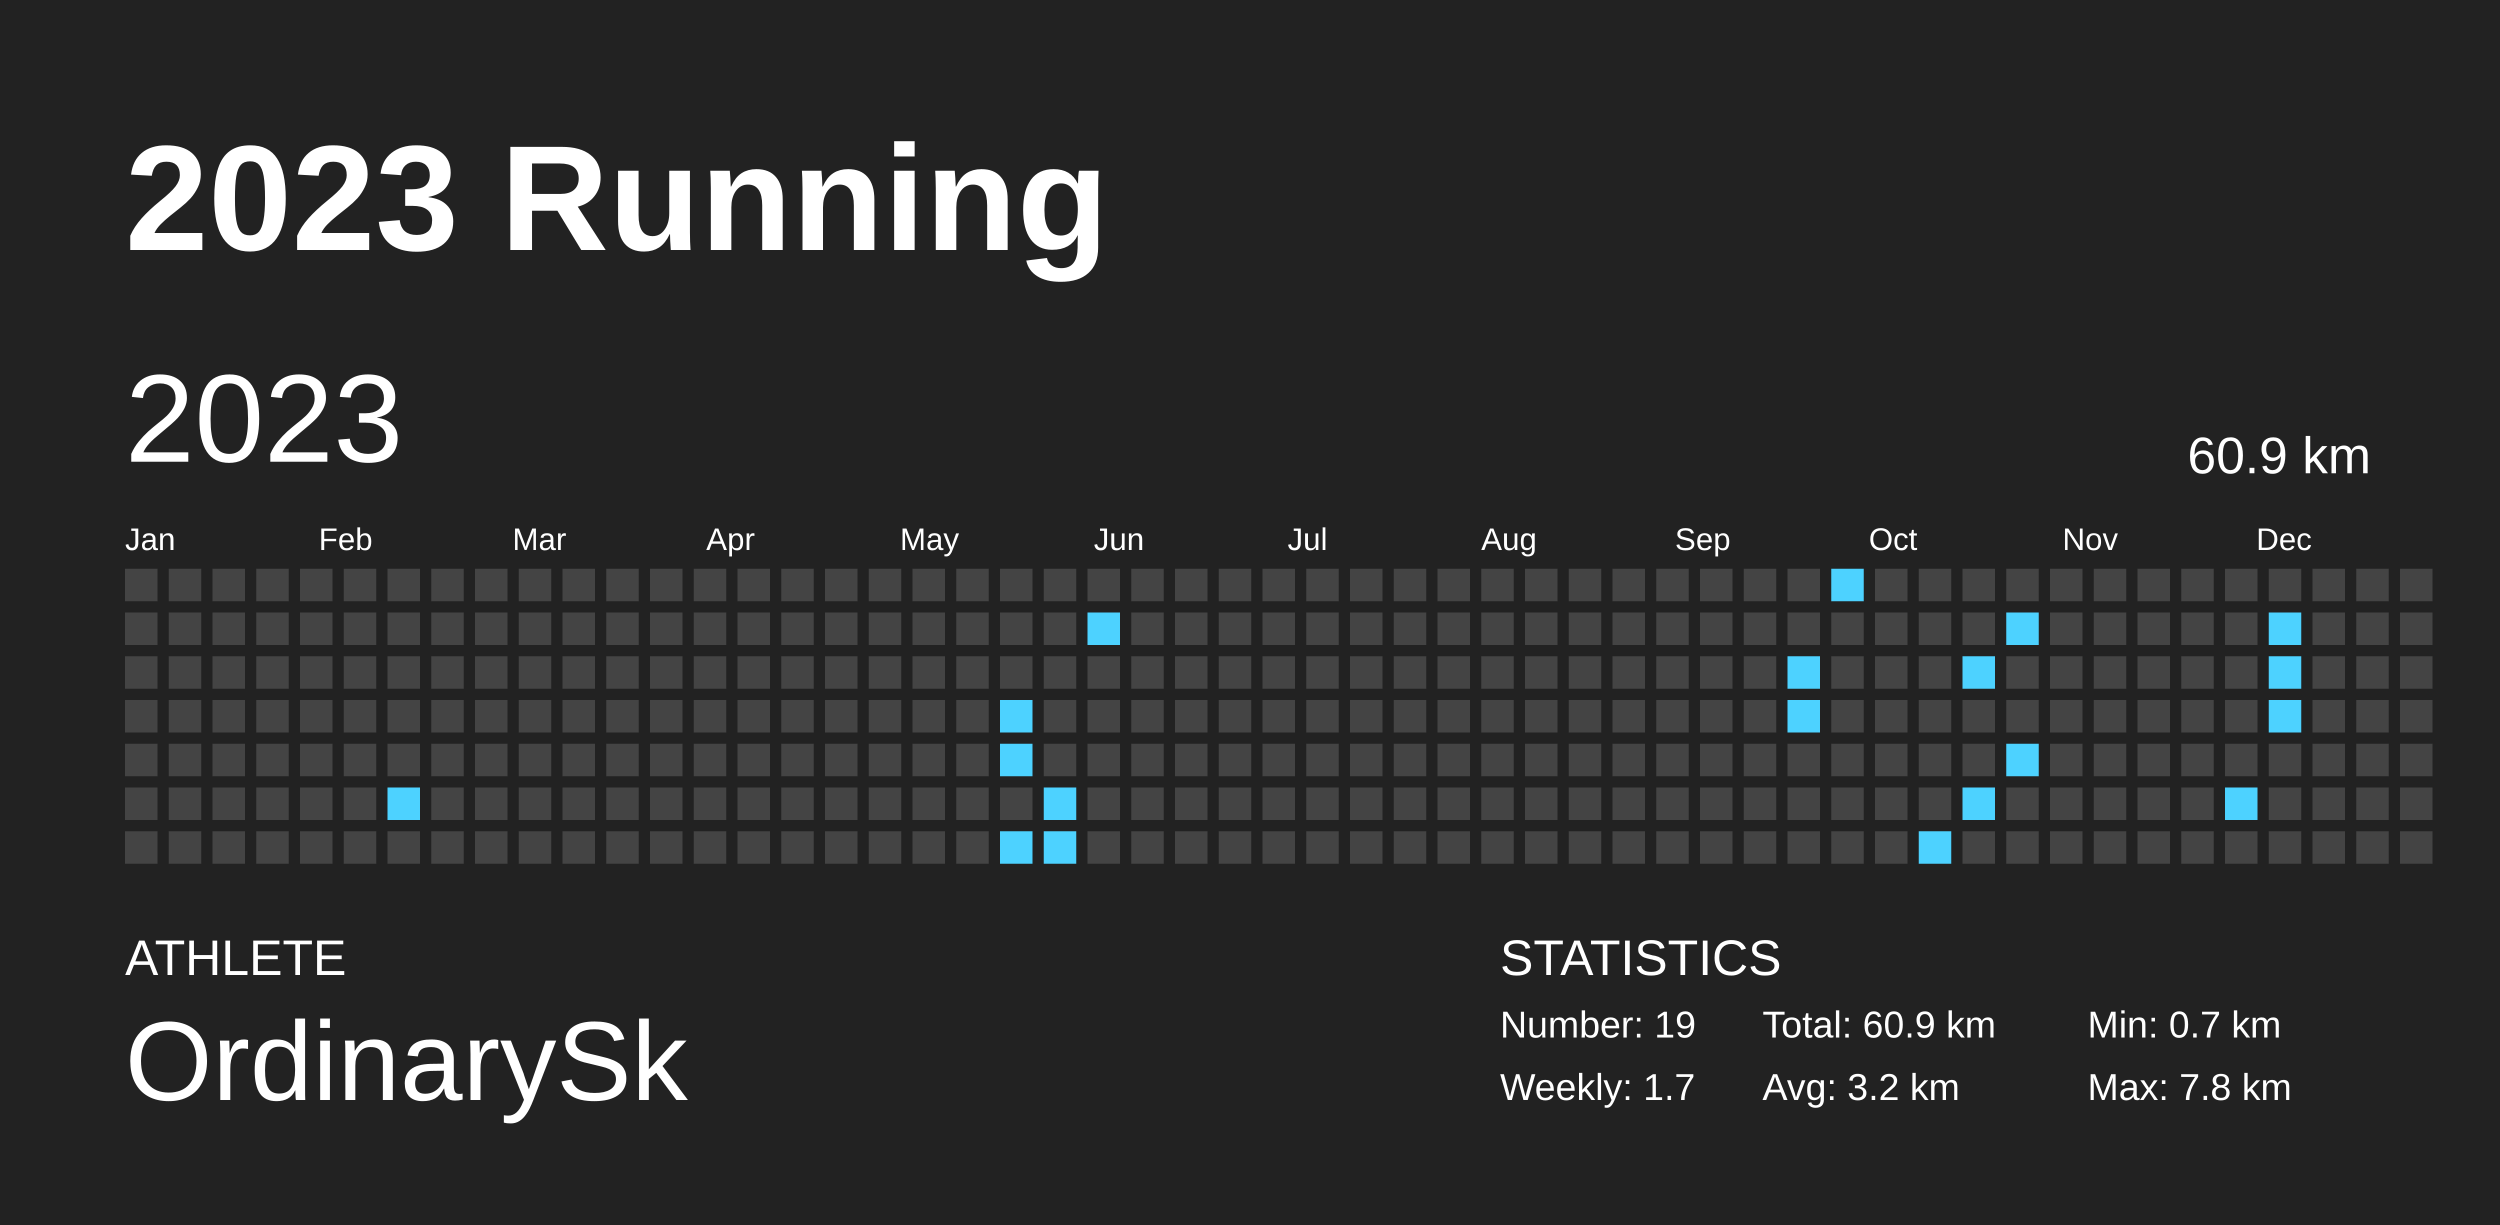
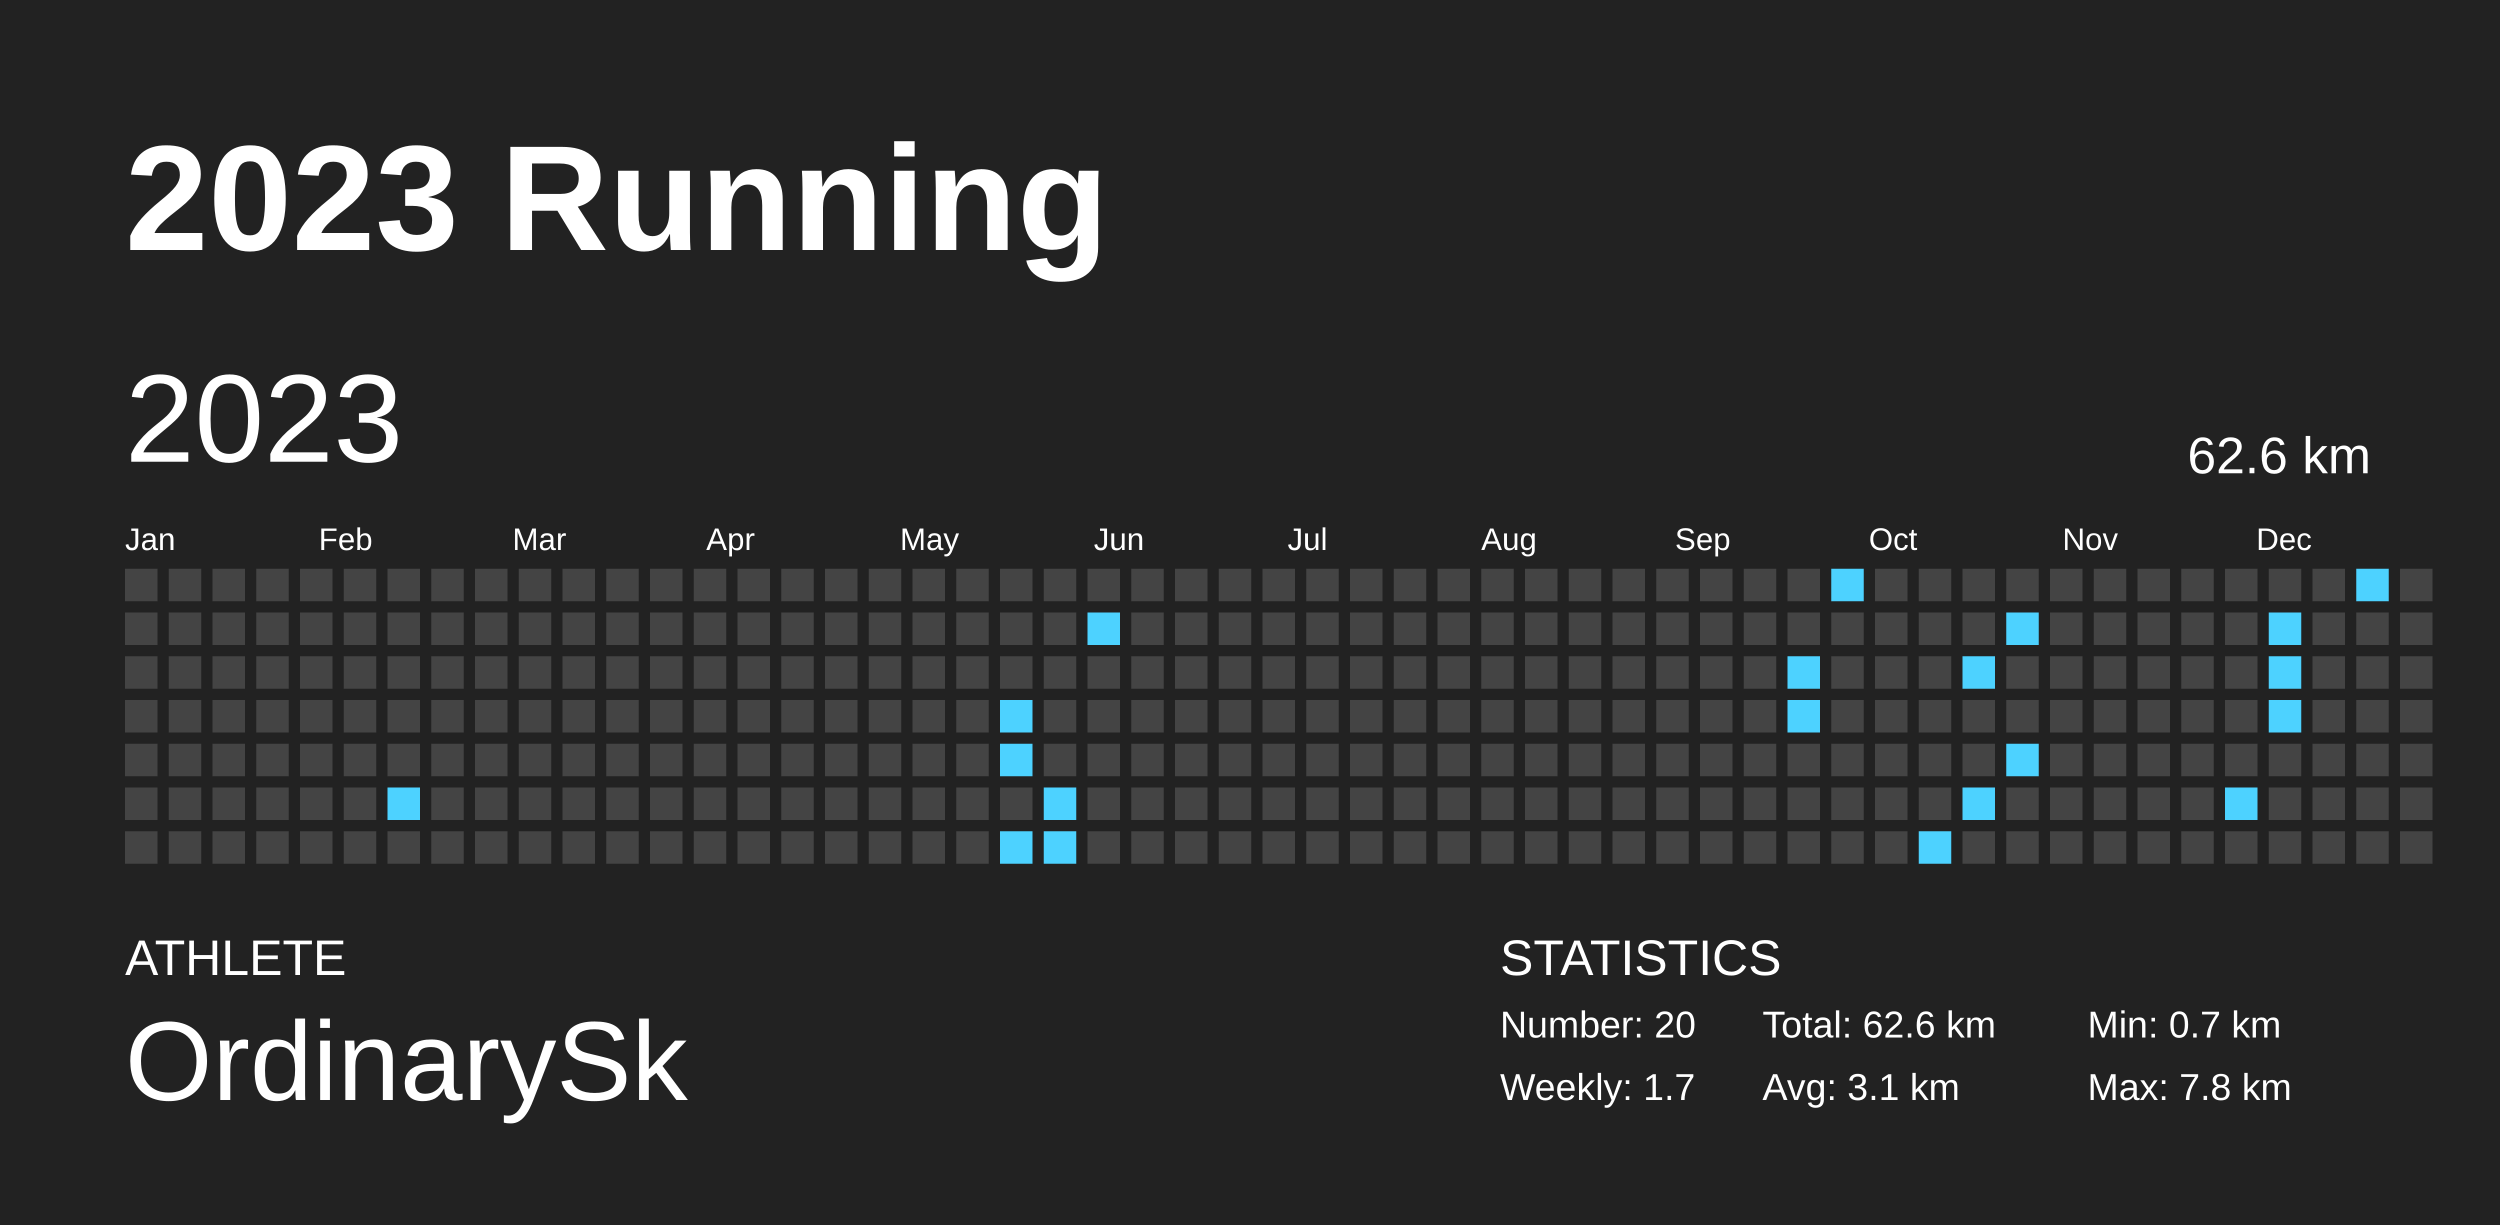
<svg xmlns="http://www.w3.org/2000/svg" baseProfile="full" height="98mm" version="1.1" viewBox="0,0,200,98" width="200mm">
  <defs />
  <rect fill="#222222" height="98" width="200" x="0" y="0" />
  <text fill="#FFFFFF" style="font-size:12px; font-family:Arial; font-weight:bold;" x="10" y="20">2023 Running</text>
  <text fill="#FFFFFF" style="font-size:4px; font-family:Arial" x="10" y="78">ATHLETE</text>
  <text fill="#FFFFFF" style="font-size:9px; font-family:Arial" x="10" y="88">OrdinarySk</text>
  <text fill="#FFFFFF" style="font-size:4px; font-family:Arial" x="120" y="78">STATISTICS</text>
-   <text fill="#FFFFFF" style="font-size:3px; font-family:Arial" x="120" y="83">Number: 19</text>
+   <text fill="#FFFFFF" style="font-size:3px; font-family:Arial" x="120" y="83">Number: 20</text>
  <text fill="#FFFFFF" style="font-size:3px; font-family:Arial" x="120" y="88">Weekly: 1.7</text>
-   <text fill="#FFFFFF" style="font-size:3px; font-family:Arial" x="141" y="83">Total: 60.9 km</text>
-   <text fill="#FFFFFF" style="font-size:3px; font-family:Arial" x="141" y="88">Avg: 3.2 km</text>
+   <text fill="#FFFFFF" style="font-size:3px; font-family:Arial" x="141" y="83">Total: 62.6 km</text>
+   <text fill="#FFFFFF" style="font-size:3px; font-family:Arial" x="141" y="88">Avg: 3.1 km</text>
  <text fill="#FFFFFF" style="font-size:3px; font-family:Arial" x="167" y="83">Min: 0.7 km</text>
  <text fill="#FFFFFF" style="font-size:3px; font-family:Arial" x="167" y="88">Max: 7.8 km</text>
  <text dominant-baseline="hanging" fill="#FFFFFF" style="font-size:10.0px; font-family:Arial;" x="10" y="30">2023</text>
-   <text dominant-baseline="hanging" fill="#FFFFFF" style="font-size:4.125px; font-family:Arial;" x="175" y="35">60.9 km</text>
+   <text dominant-baseline="hanging" fill="#FFFFFF" style="font-size:4.125px; font-family:Arial;" x="175" y="35">62.6 km</text>
  <text fill="#FFFFFF" style="font-size:2.5px; font-family:Arial" x="10.0" y="44">Jan</text>
  <text fill="#FFFFFF" style="font-size:2.5px; font-family:Arial" x="25.5" y="44">Feb</text>
  <text fill="#FFFFFF" style="font-size:2.5px; font-family:Arial" x="41.0" y="44">Mar</text>
  <text fill="#FFFFFF" style="font-size:2.5px; font-family:Arial" x="56.5" y="44">Apr</text>
  <text fill="#FFFFFF" style="font-size:2.5px; font-family:Arial" x="72.0" y="44">May</text>
  <text fill="#FFFFFF" style="font-size:2.5px; font-family:Arial" x="87.5" y="44">Jun</text>
  <text fill="#FFFFFF" style="font-size:2.5px; font-family:Arial" x="103.0" y="44">Jul</text>
  <text fill="#FFFFFF" style="font-size:2.5px; font-family:Arial" x="118.5" y="44">Aug</text>
  <text fill="#FFFFFF" style="font-size:2.5px; font-family:Arial" x="134.0" y="44">Sep</text>
  <text fill="#FFFFFF" style="font-size:2.5px; font-family:Arial" x="149.5" y="44">Oct</text>
  <text fill="#FFFFFF" style="font-size:2.5px; font-family:Arial" x="165.0" y="44">Nov</text>
  <text fill="#FFFFFF" style="font-size:2.5px; font-family:Arial" x="180.5" y="44">Dec</text>
  <rect fill="#444444" height="2.6" width="2.6" x="10.0" y="45.5" />
  <rect fill="#444444" height="2.6" width="2.6" x="10.0" y="49.0" />
  <rect fill="#444444" height="2.6" width="2.6" x="10.0" y="52.5" />
  <rect fill="#444444" height="2.6" width="2.6" x="10.0" y="56.0" />
  <rect fill="#444444" height="2.6" width="2.6" x="10.0" y="59.5" />
  <rect fill="#444444" height="2.6" width="2.6" x="10.0" y="63.0" />
  <rect fill="#444444" height="2.6" width="2.6" x="10.0" y="66.5" />
  <rect fill="#444444" height="2.6" width="2.6" x="13.5" y="45.5" />
  <rect fill="#444444" height="2.6" width="2.6" x="13.5" y="49.0" />
  <rect fill="#444444" height="2.6" width="2.6" x="13.5" y="52.5" />
  <rect fill="#444444" height="2.6" width="2.6" x="13.5" y="56.0" />
  <rect fill="#444444" height="2.6" width="2.6" x="13.5" y="59.5" />
  <rect fill="#444444" height="2.6" width="2.6" x="13.5" y="63.0" />
  <rect fill="#444444" height="2.6" width="2.6" x="13.5" y="66.5" />
  <rect fill="#444444" height="2.6" width="2.6" x="17.0" y="45.5" />
  <rect fill="#444444" height="2.6" width="2.6" x="17.0" y="49.0" />
  <rect fill="#444444" height="2.6" width="2.6" x="17.0" y="52.5" />
  <rect fill="#444444" height="2.6" width="2.6" x="17.0" y="56.0" />
  <rect fill="#444444" height="2.6" width="2.6" x="17.0" y="59.5" />
  <rect fill="#444444" height="2.6" width="2.6" x="17.0" y="63.0" />
  <rect fill="#444444" height="2.6" width="2.6" x="17.0" y="66.5" />
  <rect fill="#444444" height="2.6" width="2.6" x="20.5" y="45.5" />
  <rect fill="#444444" height="2.6" width="2.6" x="20.5" y="49.0" />
  <rect fill="#444444" height="2.6" width="2.6" x="20.5" y="52.5" />
  <rect fill="#444444" height="2.6" width="2.6" x="20.5" y="56.0" />
  <rect fill="#444444" height="2.6" width="2.6" x="20.5" y="59.5" />
  <rect fill="#444444" height="2.6" width="2.6" x="20.5" y="63.0" />
  <rect fill="#444444" height="2.6" width="2.6" x="20.5" y="66.5" />
  <rect fill="#444444" height="2.6" width="2.6" x="24.0" y="45.5" />
  <rect fill="#444444" height="2.6" width="2.6" x="24.0" y="49.0" />
  <rect fill="#444444" height="2.6" width="2.6" x="24.0" y="52.5" />
  <rect fill="#444444" height="2.6" width="2.6" x="24.0" y="56.0" />
  <rect fill="#444444" height="2.6" width="2.6" x="24.0" y="59.5" />
  <rect fill="#444444" height="2.6" width="2.6" x="24.0" y="63.0" />
  <rect fill="#444444" height="2.6" width="2.6" x="24.0" y="66.5" />
  <rect fill="#444444" height="2.6" width="2.6" x="27.5" y="45.5" />
  <rect fill="#444444" height="2.6" width="2.6" x="27.5" y="49.0" />
  <rect fill="#444444" height="2.6" width="2.6" x="27.5" y="52.5" />
  <rect fill="#444444" height="2.6" width="2.6" x="27.5" y="56.0" />
  <rect fill="#444444" height="2.6" width="2.6" x="27.5" y="59.5" />
  <rect fill="#444444" height="2.6" width="2.6" x="27.5" y="63.0" />
  <rect fill="#444444" height="2.6" width="2.6" x="27.5" y="66.5" />
  <rect fill="#444444" height="2.6" width="2.6" x="31.0" y="45.5" />
  <rect fill="#444444" height="2.6" width="2.6" x="31.0" y="49.0" />
  <rect fill="#444444" height="2.6" width="2.6" x="31.0" y="52.5" />
  <rect fill="#444444" height="2.6" width="2.6" x="31.0" y="56.0" />
  <rect fill="#444444" height="2.6" width="2.6" x="31.0" y="59.5" />
  <rect fill="#4dd2ff" height="2.6" width="2.6" x="31.0" y="63.0" />
  <rect fill="#444444" height="2.6" width="2.6" x="31.0" y="66.5" />
  <rect fill="#444444" height="2.6" width="2.6" x="34.5" y="45.5" />
  <rect fill="#444444" height="2.6" width="2.6" x="34.5" y="49.0" />
  <rect fill="#444444" height="2.6" width="2.6" x="34.5" y="52.5" />
  <rect fill="#444444" height="2.6" width="2.6" x="34.5" y="56.0" />
  <rect fill="#444444" height="2.6" width="2.6" x="34.5" y="59.5" />
  <rect fill="#444444" height="2.6" width="2.6" x="34.5" y="63.0" />
  <rect fill="#444444" height="2.6" width="2.6" x="34.5" y="66.5" />
  <rect fill="#444444" height="2.6" width="2.6" x="38.0" y="45.5" />
  <rect fill="#444444" height="2.6" width="2.6" x="38.0" y="49.0" />
  <rect fill="#444444" height="2.6" width="2.6" x="38.0" y="52.5" />
  <rect fill="#444444" height="2.6" width="2.6" x="38.0" y="56.0" />
  <rect fill="#444444" height="2.6" width="2.6" x="38.0" y="59.5" />
  <rect fill="#444444" height="2.6" width="2.6" x="38.0" y="63.0" />
  <rect fill="#444444" height="2.6" width="2.6" x="38.0" y="66.5" />
  <rect fill="#444444" height="2.6" width="2.6" x="41.5" y="45.5" />
  <rect fill="#444444" height="2.6" width="2.6" x="41.5" y="49.0" />
  <rect fill="#444444" height="2.6" width="2.6" x="41.5" y="52.5" />
  <rect fill="#444444" height="2.6" width="2.6" x="41.5" y="56.0" />
  <rect fill="#444444" height="2.6" width="2.6" x="41.5" y="59.5" />
  <rect fill="#444444" height="2.6" width="2.6" x="41.5" y="63.0" />
  <rect fill="#444444" height="2.6" width="2.6" x="41.5" y="66.5" />
  <rect fill="#444444" height="2.6" width="2.6" x="45.0" y="45.5" />
  <rect fill="#444444" height="2.6" width="2.6" x="45.0" y="49.0" />
  <rect fill="#444444" height="2.6" width="2.6" x="45.0" y="52.5" />
  <rect fill="#444444" height="2.6" width="2.6" x="45.0" y="56.0" />
  <rect fill="#444444" height="2.6" width="2.6" x="45.0" y="59.5" />
  <rect fill="#444444" height="2.6" width="2.6" x="45.0" y="63.0" />
  <rect fill="#444444" height="2.6" width="2.6" x="45.0" y="66.5" />
  <rect fill="#444444" height="2.6" width="2.6" x="48.5" y="45.5" />
  <rect fill="#444444" height="2.6" width="2.6" x="48.5" y="49.0" />
  <rect fill="#444444" height="2.6" width="2.6" x="48.5" y="52.5" />
  <rect fill="#444444" height="2.6" width="2.6" x="48.5" y="56.0" />
  <rect fill="#444444" height="2.6" width="2.6" x="48.5" y="59.5" />
  <rect fill="#444444" height="2.6" width="2.6" x="48.5" y="63.0" />
  <rect fill="#444444" height="2.6" width="2.6" x="48.5" y="66.5" />
  <rect fill="#444444" height="2.6" width="2.6" x="52.0" y="45.5" />
  <rect fill="#444444" height="2.6" width="2.6" x="52.0" y="49.0" />
  <rect fill="#444444" height="2.6" width="2.6" x="52.0" y="52.5" />
  <rect fill="#444444" height="2.6" width="2.6" x="52.0" y="56.0" />
  <rect fill="#444444" height="2.6" width="2.6" x="52.0" y="59.5" />
  <rect fill="#444444" height="2.6" width="2.6" x="52.0" y="63.0" />
  <rect fill="#444444" height="2.6" width="2.6" x="52.0" y="66.5" />
  <rect fill="#444444" height="2.6" width="2.6" x="55.5" y="45.5" />
  <rect fill="#444444" height="2.6" width="2.6" x="55.5" y="49.0" />
  <rect fill="#444444" height="2.6" width="2.6" x="55.5" y="52.5" />
  <rect fill="#444444" height="2.6" width="2.6" x="55.5" y="56.0" />
  <rect fill="#444444" height="2.6" width="2.6" x="55.5" y="59.5" />
  <rect fill="#444444" height="2.6" width="2.6" x="55.5" y="63.0" />
  <rect fill="#444444" height="2.6" width="2.6" x="55.5" y="66.5" />
  <rect fill="#444444" height="2.6" width="2.6" x="59.0" y="45.5" />
  <rect fill="#444444" height="2.6" width="2.6" x="59.0" y="49.0" />
  <rect fill="#444444" height="2.6" width="2.6" x="59.0" y="52.5" />
  <rect fill="#444444" height="2.6" width="2.6" x="59.0" y="56.0" />
  <rect fill="#444444" height="2.6" width="2.6" x="59.0" y="59.5" />
  <rect fill="#444444" height="2.6" width="2.6" x="59.0" y="63.0" />
  <rect fill="#444444" height="2.6" width="2.6" x="59.0" y="66.5" />
  <rect fill="#444444" height="2.6" width="2.6" x="62.5" y="45.5" />
  <rect fill="#444444" height="2.6" width="2.6" x="62.5" y="49.0" />
  <rect fill="#444444" height="2.6" width="2.6" x="62.5" y="52.5" />
  <rect fill="#444444" height="2.6" width="2.6" x="62.5" y="56.0" />
  <rect fill="#444444" height="2.6" width="2.6" x="62.5" y="59.5" />
  <rect fill="#444444" height="2.6" width="2.6" x="62.5" y="63.0" />
  <rect fill="#444444" height="2.6" width="2.6" x="62.5" y="66.5" />
  <rect fill="#444444" height="2.6" width="2.6" x="66.0" y="45.5" />
  <rect fill="#444444" height="2.6" width="2.6" x="66.0" y="49.0" />
  <rect fill="#444444" height="2.6" width="2.6" x="66.0" y="52.5" />
  <rect fill="#444444" height="2.6" width="2.6" x="66.0" y="56.0" />
  <rect fill="#444444" height="2.6" width="2.6" x="66.0" y="59.5" />
  <rect fill="#444444" height="2.6" width="2.6" x="66.0" y="63.0" />
  <rect fill="#444444" height="2.6" width="2.6" x="66.0" y="66.5" />
  <rect fill="#444444" height="2.6" width="2.6" x="69.5" y="45.5" />
  <rect fill="#444444" height="2.6" width="2.6" x="69.5" y="49.0" />
  <rect fill="#444444" height="2.6" width="2.6" x="69.5" y="52.5" />
  <rect fill="#444444" height="2.6" width="2.6" x="69.5" y="56.0" />
  <rect fill="#444444" height="2.6" width="2.6" x="69.5" y="59.5" />
  <rect fill="#444444" height="2.6" width="2.6" x="69.5" y="63.0" />
  <rect fill="#444444" height="2.6" width="2.6" x="69.5" y="66.5" />
  <rect fill="#444444" height="2.6" width="2.6" x="73.0" y="45.5" />
  <rect fill="#444444" height="2.6" width="2.6" x="73.0" y="49.0" />
  <rect fill="#444444" height="2.6" width="2.6" x="73.0" y="52.5" />
  <rect fill="#444444" height="2.6" width="2.6" x="73.0" y="56.0" />
  <rect fill="#444444" height="2.6" width="2.6" x="73.0" y="59.5" />
  <rect fill="#444444" height="2.6" width="2.6" x="73.0" y="63.0" />
  <rect fill="#444444" height="2.6" width="2.6" x="73.0" y="66.5" />
  <rect fill="#444444" height="2.6" width="2.6" x="76.5" y="45.5" />
  <rect fill="#444444" height="2.6" width="2.6" x="76.5" y="49.0" />
  <rect fill="#444444" height="2.6" width="2.6" x="76.5" y="52.5" />
  <rect fill="#444444" height="2.6" width="2.6" x="76.5" y="56.0" />
  <rect fill="#444444" height="2.6" width="2.6" x="76.5" y="59.5" />
  <rect fill="#444444" height="2.6" width="2.6" x="76.5" y="63.0" />
  <rect fill="#444444" height="2.6" width="2.6" x="76.5" y="66.5" />
  <rect fill="#444444" height="2.6" width="2.6" x="80.0" y="45.5" />
  <rect fill="#444444" height="2.6" width="2.6" x="80.0" y="49.0" />
  <rect fill="#444444" height="2.6" width="2.6" x="80.0" y="52.5" />
  <rect fill="#4dd2ff" height="2.6" width="2.6" x="80.0" y="56.0" />
  <rect fill="#4dd2ff" height="2.6" width="2.6" x="80.0" y="59.5" />
  <rect fill="#444444" height="2.6" width="2.6" x="80.0" y="63.0" />
  <rect fill="#4dd2ff" height="2.6" width="2.6" x="80.0" y="66.5" />
  <rect fill="#444444" height="2.6" width="2.6" x="83.5" y="45.5" />
  <rect fill="#444444" height="2.6" width="2.6" x="83.5" y="49.0" />
  <rect fill="#444444" height="2.6" width="2.6" x="83.5" y="52.5" />
  <rect fill="#444444" height="2.6" width="2.6" x="83.5" y="56.0" />
  <rect fill="#444444" height="2.6" width="2.6" x="83.5" y="59.5" />
  <rect fill="#4dd2ff" height="2.6" width="2.6" x="83.5" y="63.0" />
  <rect fill="#4dd2ff" height="2.6" width="2.6" x="83.5" y="66.5" />
  <rect fill="#444444" height="2.6" width="2.6" x="87.0" y="45.5" />
  <rect fill="#4dd2ff" height="2.6" width="2.6" x="87.0" y="49.0" />
  <rect fill="#444444" height="2.6" width="2.6" x="87.0" y="52.5" />
  <rect fill="#444444" height="2.6" width="2.6" x="87.0" y="56.0" />
  <rect fill="#444444" height="2.6" width="2.6" x="87.0" y="59.5" />
  <rect fill="#444444" height="2.6" width="2.6" x="87.0" y="63.0" />
  <rect fill="#444444" height="2.6" width="2.6" x="87.0" y="66.5" />
  <rect fill="#444444" height="2.6" width="2.6" x="90.5" y="45.5" />
  <rect fill="#444444" height="2.6" width="2.6" x="90.5" y="49.0" />
  <rect fill="#444444" height="2.6" width="2.6" x="90.5" y="52.5" />
  <rect fill="#444444" height="2.6" width="2.6" x="90.5" y="56.0" />
  <rect fill="#444444" height="2.6" width="2.6" x="90.5" y="59.5" />
  <rect fill="#444444" height="2.6" width="2.6" x="90.5" y="63.0" />
  <rect fill="#444444" height="2.6" width="2.6" x="90.5" y="66.5" />
  <rect fill="#444444" height="2.6" width="2.6" x="94.0" y="45.5" />
  <rect fill="#444444" height="2.6" width="2.6" x="94.0" y="49.0" />
  <rect fill="#444444" height="2.6" width="2.6" x="94.0" y="52.5" />
  <rect fill="#444444" height="2.6" width="2.6" x="94.0" y="56.0" />
  <rect fill="#444444" height="2.6" width="2.6" x="94.0" y="59.5" />
  <rect fill="#444444" height="2.6" width="2.6" x="94.0" y="63.0" />
  <rect fill="#444444" height="2.6" width="2.6" x="94.0" y="66.5" />
  <rect fill="#444444" height="2.6" width="2.6" x="97.5" y="45.5" />
  <rect fill="#444444" height="2.6" width="2.6" x="97.5" y="49.0" />
  <rect fill="#444444" height="2.6" width="2.6" x="97.5" y="52.5" />
  <rect fill="#444444" height="2.6" width="2.6" x="97.5" y="56.0" />
  <rect fill="#444444" height="2.6" width="2.6" x="97.5" y="59.5" />
  <rect fill="#444444" height="2.6" width="2.6" x="97.5" y="63.0" />
  <rect fill="#444444" height="2.6" width="2.6" x="97.5" y="66.5" />
  <rect fill="#444444" height="2.6" width="2.6" x="101.0" y="45.5" />
  <rect fill="#444444" height="2.6" width="2.6" x="101.0" y="49.0" />
  <rect fill="#444444" height="2.6" width="2.6" x="101.0" y="52.5" />
  <rect fill="#444444" height="2.6" width="2.6" x="101.0" y="56.0" />
  <rect fill="#444444" height="2.6" width="2.6" x="101.0" y="59.5" />
  <rect fill="#444444" height="2.6" width="2.6" x="101.0" y="63.0" />
  <rect fill="#444444" height="2.6" width="2.6" x="101.0" y="66.5" />
  <rect fill="#444444" height="2.6" width="2.6" x="104.5" y="45.5" />
  <rect fill="#444444" height="2.6" width="2.6" x="104.5" y="49.0" />
  <rect fill="#444444" height="2.6" width="2.6" x="104.5" y="52.5" />
  <rect fill="#444444" height="2.6" width="2.6" x="104.5" y="56.0" />
  <rect fill="#444444" height="2.6" width="2.6" x="104.5" y="59.5" />
  <rect fill="#444444" height="2.6" width="2.6" x="104.5" y="63.0" />
  <rect fill="#444444" height="2.6" width="2.6" x="104.5" y="66.5" />
  <rect fill="#444444" height="2.6" width="2.6" x="108.0" y="45.5" />
  <rect fill="#444444" height="2.6" width="2.6" x="108.0" y="49.0" />
  <rect fill="#444444" height="2.6" width="2.6" x="108.0" y="52.5" />
  <rect fill="#444444" height="2.6" width="2.6" x="108.0" y="56.0" />
  <rect fill="#444444" height="2.6" width="2.6" x="108.0" y="59.5" />
  <rect fill="#444444" height="2.6" width="2.6" x="108.0" y="63.0" />
  <rect fill="#444444" height="2.6" width="2.6" x="108.0" y="66.5" />
  <rect fill="#444444" height="2.6" width="2.6" x="111.5" y="45.5" />
  <rect fill="#444444" height="2.6" width="2.6" x="111.5" y="49.0" />
  <rect fill="#444444" height="2.6" width="2.6" x="111.5" y="52.5" />
  <rect fill="#444444" height="2.6" width="2.6" x="111.5" y="56.0" />
  <rect fill="#444444" height="2.6" width="2.6" x="111.5" y="59.5" />
  <rect fill="#444444" height="2.6" width="2.6" x="111.5" y="63.0" />
  <rect fill="#444444" height="2.6" width="2.6" x="111.5" y="66.5" />
  <rect fill="#444444" height="2.6" width="2.6" x="115.0" y="45.5" />
  <rect fill="#444444" height="2.6" width="2.6" x="115.0" y="49.0" />
  <rect fill="#444444" height="2.6" width="2.6" x="115.0" y="52.5" />
  <rect fill="#444444" height="2.6" width="2.6" x="115.0" y="56.0" />
  <rect fill="#444444" height="2.6" width="2.6" x="115.0" y="59.5" />
  <rect fill="#444444" height="2.6" width="2.6" x="115.0" y="63.0" />
  <rect fill="#444444" height="2.6" width="2.6" x="115.0" y="66.5" />
  <rect fill="#444444" height="2.6" width="2.6" x="118.5" y="45.5" />
  <rect fill="#444444" height="2.6" width="2.6" x="118.5" y="49.0" />
  <rect fill="#444444" height="2.6" width="2.6" x="118.5" y="52.5" />
  <rect fill="#444444" height="2.6" width="2.6" x="118.5" y="56.0" />
  <rect fill="#444444" height="2.6" width="2.6" x="118.5" y="59.5" />
  <rect fill="#444444" height="2.6" width="2.6" x="118.5" y="63.0" />
  <rect fill="#444444" height="2.6" width="2.6" x="118.5" y="66.5" />
  <rect fill="#444444" height="2.6" width="2.6" x="122.0" y="45.5" />
  <rect fill="#444444" height="2.6" width="2.6" x="122.0" y="49.0" />
  <rect fill="#444444" height="2.6" width="2.6" x="122.0" y="52.5" />
  <rect fill="#444444" height="2.6" width="2.6" x="122.0" y="56.0" />
  <rect fill="#444444" height="2.6" width="2.6" x="122.0" y="59.5" />
  <rect fill="#444444" height="2.6" width="2.6" x="122.0" y="63.0" />
  <rect fill="#444444" height="2.6" width="2.6" x="122.0" y="66.5" />
  <rect fill="#444444" height="2.6" width="2.6" x="125.5" y="45.5" />
  <rect fill="#444444" height="2.6" width="2.6" x="125.5" y="49.0" />
  <rect fill="#444444" height="2.6" width="2.6" x="125.5" y="52.5" />
  <rect fill="#444444" height="2.6" width="2.6" x="125.5" y="56.0" />
  <rect fill="#444444" height="2.6" width="2.6" x="125.5" y="59.5" />
  <rect fill="#444444" height="2.6" width="2.6" x="125.5" y="63.0" />
  <rect fill="#444444" height="2.6" width="2.6" x="125.5" y="66.5" />
  <rect fill="#444444" height="2.6" width="2.6" x="129.0" y="45.5" />
  <rect fill="#444444" height="2.6" width="2.6" x="129.0" y="49.0" />
  <rect fill="#444444" height="2.6" width="2.6" x="129.0" y="52.5" />
  <rect fill="#444444" height="2.6" width="2.6" x="129.0" y="56.0" />
  <rect fill="#444444" height="2.6" width="2.6" x="129.0" y="59.5" />
  <rect fill="#444444" height="2.6" width="2.6" x="129.0" y="63.0" />
  <rect fill="#444444" height="2.6" width="2.6" x="129.0" y="66.5" />
  <rect fill="#444444" height="2.6" width="2.6" x="132.5" y="45.5" />
  <rect fill="#444444" height="2.6" width="2.6" x="132.5" y="49.0" />
  <rect fill="#444444" height="2.6" width="2.6" x="132.5" y="52.5" />
  <rect fill="#444444" height="2.6" width="2.6" x="132.5" y="56.0" />
  <rect fill="#444444" height="2.6" width="2.6" x="132.5" y="59.5" />
  <rect fill="#444444" height="2.6" width="2.6" x="132.5" y="63.0" />
  <rect fill="#444444" height="2.6" width="2.6" x="132.5" y="66.5" />
  <rect fill="#444444" height="2.6" width="2.6" x="136.0" y="45.5" />
  <rect fill="#444444" height="2.6" width="2.6" x="136.0" y="49.0" />
  <rect fill="#444444" height="2.6" width="2.6" x="136.0" y="52.5" />
  <rect fill="#444444" height="2.6" width="2.6" x="136.0" y="56.0" />
  <rect fill="#444444" height="2.6" width="2.6" x="136.0" y="59.5" />
  <rect fill="#444444" height="2.6" width="2.6" x="136.0" y="63.0" />
  <rect fill="#444444" height="2.6" width="2.6" x="136.0" y="66.5" />
  <rect fill="#444444" height="2.6" width="2.6" x="139.5" y="45.5" />
  <rect fill="#444444" height="2.6" width="2.6" x="139.5" y="49.0" />
  <rect fill="#444444" height="2.6" width="2.6" x="139.5" y="52.5" />
  <rect fill="#444444" height="2.6" width="2.6" x="139.5" y="56.0" />
  <rect fill="#444444" height="2.6" width="2.6" x="139.5" y="59.5" />
  <rect fill="#444444" height="2.6" width="2.6" x="139.5" y="63.0" />
  <rect fill="#444444" height="2.6" width="2.6" x="139.5" y="66.5" />
  <rect fill="#444444" height="2.6" width="2.6" x="143.0" y="45.5" />
  <rect fill="#444444" height="2.6" width="2.6" x="143.0" y="49.0" />
  <rect fill="#4dd2ff" height="2.6" width="2.6" x="143.0" y="52.5" />
  <rect fill="#4dd2ff" height="2.6" width="2.6" x="143.0" y="56.0" />
  <rect fill="#444444" height="2.6" width="2.6" x="143.0" y="59.5" />
  <rect fill="#444444" height="2.6" width="2.6" x="143.0" y="63.0" />
  <rect fill="#444444" height="2.6" width="2.6" x="143.0" y="66.5" />
  <rect fill="#4dd2ff" height="2.6" width="2.6" x="146.5" y="45.5" />
  <rect fill="#444444" height="2.6" width="2.6" x="146.5" y="49.0" />
  <rect fill="#444444" height="2.6" width="2.6" x="146.5" y="52.5" />
  <rect fill="#444444" height="2.6" width="2.6" x="146.5" y="56.0" />
  <rect fill="#444444" height="2.6" width="2.6" x="146.5" y="59.5" />
  <rect fill="#444444" height="2.6" width="2.6" x="146.5" y="63.0" />
  <rect fill="#444444" height="2.6" width="2.6" x="146.5" y="66.5" />
  <rect fill="#444444" height="2.6" width="2.6" x="150.0" y="45.5" />
  <rect fill="#444444" height="2.6" width="2.6" x="150.0" y="49.0" />
  <rect fill="#444444" height="2.6" width="2.6" x="150.0" y="52.5" />
  <rect fill="#444444" height="2.6" width="2.6" x="150.0" y="56.0" />
  <rect fill="#444444" height="2.6" width="2.6" x="150.0" y="59.5" />
  <rect fill="#444444" height="2.6" width="2.6" x="150.0" y="63.0" />
  <rect fill="#444444" height="2.6" width="2.6" x="150.0" y="66.5" />
  <rect fill="#444444" height="2.6" width="2.6" x="153.5" y="45.5" />
  <rect fill="#444444" height="2.6" width="2.6" x="153.5" y="49.0" />
  <rect fill="#444444" height="2.6" width="2.6" x="153.5" y="52.5" />
  <rect fill="#444444" height="2.6" width="2.6" x="153.5" y="56.0" />
  <rect fill="#444444" height="2.6" width="2.6" x="153.5" y="59.5" />
  <rect fill="#444444" height="2.6" width="2.6" x="153.5" y="63.0" />
  <rect fill="#4dd2ff" height="2.6" width="2.6" x="153.5" y="66.5" />
  <rect fill="#444444" height="2.6" width="2.6" x="157.0" y="45.5" />
  <rect fill="#444444" height="2.6" width="2.6" x="157.0" y="49.0" />
  <rect fill="#4dd2ff" height="2.6" width="2.6" x="157.0" y="52.5" />
  <rect fill="#444444" height="2.6" width="2.6" x="157.0" y="56.0" />
  <rect fill="#444444" height="2.6" width="2.6" x="157.0" y="59.5" />
  <rect fill="#4dd2ff" height="2.6" width="2.6" x="157.0" y="63.0" />
  <rect fill="#444444" height="2.6" width="2.6" x="157.0" y="66.5" />
  <rect fill="#444444" height="2.6" width="2.6" x="160.5" y="45.5" />
  <rect fill="#4dd2ff" height="2.6" width="2.6" x="160.5" y="49.0" />
  <rect fill="#444444" height="2.6" width="2.6" x="160.5" y="52.5" />
  <rect fill="#444444" height="2.6" width="2.6" x="160.5" y="56.0" />
  <rect fill="#4dd2ff" height="2.6" width="2.6" x="160.5" y="59.5" />
  <rect fill="#444444" height="2.6" width="2.6" x="160.5" y="63.0" />
  <rect fill="#444444" height="2.6" width="2.6" x="160.5" y="66.5" />
  <rect fill="#444444" height="2.6" width="2.6" x="164.0" y="45.5" />
  <rect fill="#444444" height="2.6" width="2.6" x="164.0" y="49.0" />
  <rect fill="#444444" height="2.6" width="2.6" x="164.0" y="52.5" />
  <rect fill="#444444" height="2.6" width="2.6" x="164.0" y="56.0" />
  <rect fill="#444444" height="2.6" width="2.6" x="164.0" y="59.5" />
  <rect fill="#444444" height="2.6" width="2.6" x="164.0" y="63.0" />
  <rect fill="#444444" height="2.6" width="2.6" x="164.0" y="66.5" />
  <rect fill="#444444" height="2.6" width="2.6" x="167.5" y="45.5" />
  <rect fill="#444444" height="2.6" width="2.6" x="167.5" y="49.0" />
  <rect fill="#444444" height="2.6" width="2.6" x="167.5" y="52.5" />
  <rect fill="#444444" height="2.6" width="2.6" x="167.5" y="56.0" />
  <rect fill="#444444" height="2.6" width="2.6" x="167.5" y="59.5" />
  <rect fill="#444444" height="2.6" width="2.6" x="167.5" y="63.0" />
  <rect fill="#444444" height="2.6" width="2.6" x="167.5" y="66.5" />
  <rect fill="#444444" height="2.6" width="2.6" x="171.0" y="45.5" />
  <rect fill="#444444" height="2.6" width="2.6" x="171.0" y="49.0" />
  <rect fill="#444444" height="2.6" width="2.6" x="171.0" y="52.5" />
  <rect fill="#444444" height="2.6" width="2.6" x="171.0" y="56.0" />
  <rect fill="#444444" height="2.6" width="2.6" x="171.0" y="59.5" />
  <rect fill="#444444" height="2.6" width="2.6" x="171.0" y="63.0" />
  <rect fill="#444444" height="2.6" width="2.6" x="171.0" y="66.5" />
  <rect fill="#444444" height="2.6" width="2.6" x="174.5" y="45.5" />
  <rect fill="#444444" height="2.6" width="2.6" x="174.5" y="49.0" />
  <rect fill="#444444" height="2.6" width="2.6" x="174.5" y="52.5" />
  <rect fill="#444444" height="2.6" width="2.6" x="174.5" y="56.0" />
  <rect fill="#444444" height="2.6" width="2.6" x="174.5" y="59.5" />
  <rect fill="#444444" height="2.6" width="2.6" x="174.5" y="63.0" />
  <rect fill="#444444" height="2.6" width="2.6" x="174.5" y="66.5" />
  <rect fill="#444444" height="2.6" width="2.6" x="178.0" y="45.5" />
  <rect fill="#444444" height="2.6" width="2.6" x="178.0" y="49.0" />
  <rect fill="#444444" height="2.6" width="2.6" x="178.0" y="52.5" />
  <rect fill="#444444" height="2.6" width="2.6" x="178.0" y="56.0" />
  <rect fill="#444444" height="2.6" width="2.6" x="178.0" y="59.5" />
  <rect fill="#4dd2ff" height="2.6" width="2.6" x="178.0" y="63.0" />
  <rect fill="#444444" height="2.6" width="2.6" x="178.0" y="66.5" />
  <rect fill="#444444" height="2.6" width="2.6" x="181.5" y="45.5" />
  <rect fill="#4dd2ff" height="2.6" width="2.6" x="181.5" y="49.0" />
  <rect fill="#4dd2ff" height="2.6" width="2.6" x="181.5" y="52.5" />
  <rect fill="#4dd2ff" height="2.6" width="2.6" x="181.5" y="56.0" />
  <rect fill="#444444" height="2.6" width="2.6" x="181.5" y="59.5" />
  <rect fill="#444444" height="2.6" width="2.6" x="181.5" y="63.0" />
  <rect fill="#444444" height="2.6" width="2.6" x="181.5" y="66.5" />
  <rect fill="#444444" height="2.6" width="2.6" x="185.0" y="45.5" />
  <rect fill="#444444" height="2.6" width="2.6" x="185.0" y="49.0" />
  <rect fill="#444444" height="2.6" width="2.6" x="185.0" y="52.5" />
  <rect fill="#444444" height="2.6" width="2.6" x="185.0" y="56.0" />
  <rect fill="#444444" height="2.6" width="2.6" x="185.0" y="59.5" />
  <rect fill="#444444" height="2.6" width="2.6" x="185.0" y="63.0" />
  <rect fill="#444444" height="2.6" width="2.6" x="185.0" y="66.5" />
-   <rect fill="#444444" height="2.6" width="2.6" x="188.5" y="45.5" />
+   <rect fill="#4dd2ff" height="2.6" width="2.6" x="188.5" y="45.5" />
  <rect fill="#444444" height="2.6" width="2.6" x="188.5" y="49.0" />
  <rect fill="#444444" height="2.6" width="2.6" x="188.5" y="52.5" />
  <rect fill="#444444" height="2.6" width="2.6" x="188.5" y="56.0" />
  <rect fill="#444444" height="2.6" width="2.6" x="188.5" y="59.5" />
  <rect fill="#444444" height="2.6" width="2.6" x="188.5" y="63.0" />
  <rect fill="#444444" height="2.6" width="2.6" x="188.5" y="66.5" />
  <rect fill="#444444" height="2.6" width="2.6" x="192.0" y="45.5" />
  <rect fill="#444444" height="2.6" width="2.6" x="192.0" y="49.0" />
  <rect fill="#444444" height="2.6" width="2.6" x="192.0" y="52.5" />
  <rect fill="#444444" height="2.6" width="2.6" x="192.0" y="56.0" />
  <rect fill="#444444" height="2.6" width="2.6" x="192.0" y="59.5" />
  <rect fill="#444444" height="2.6" width="2.6" x="192.0" y="63.0" />
  <rect fill="#444444" height="2.6" width="2.6" x="192.0" y="66.5" />
</svg>
